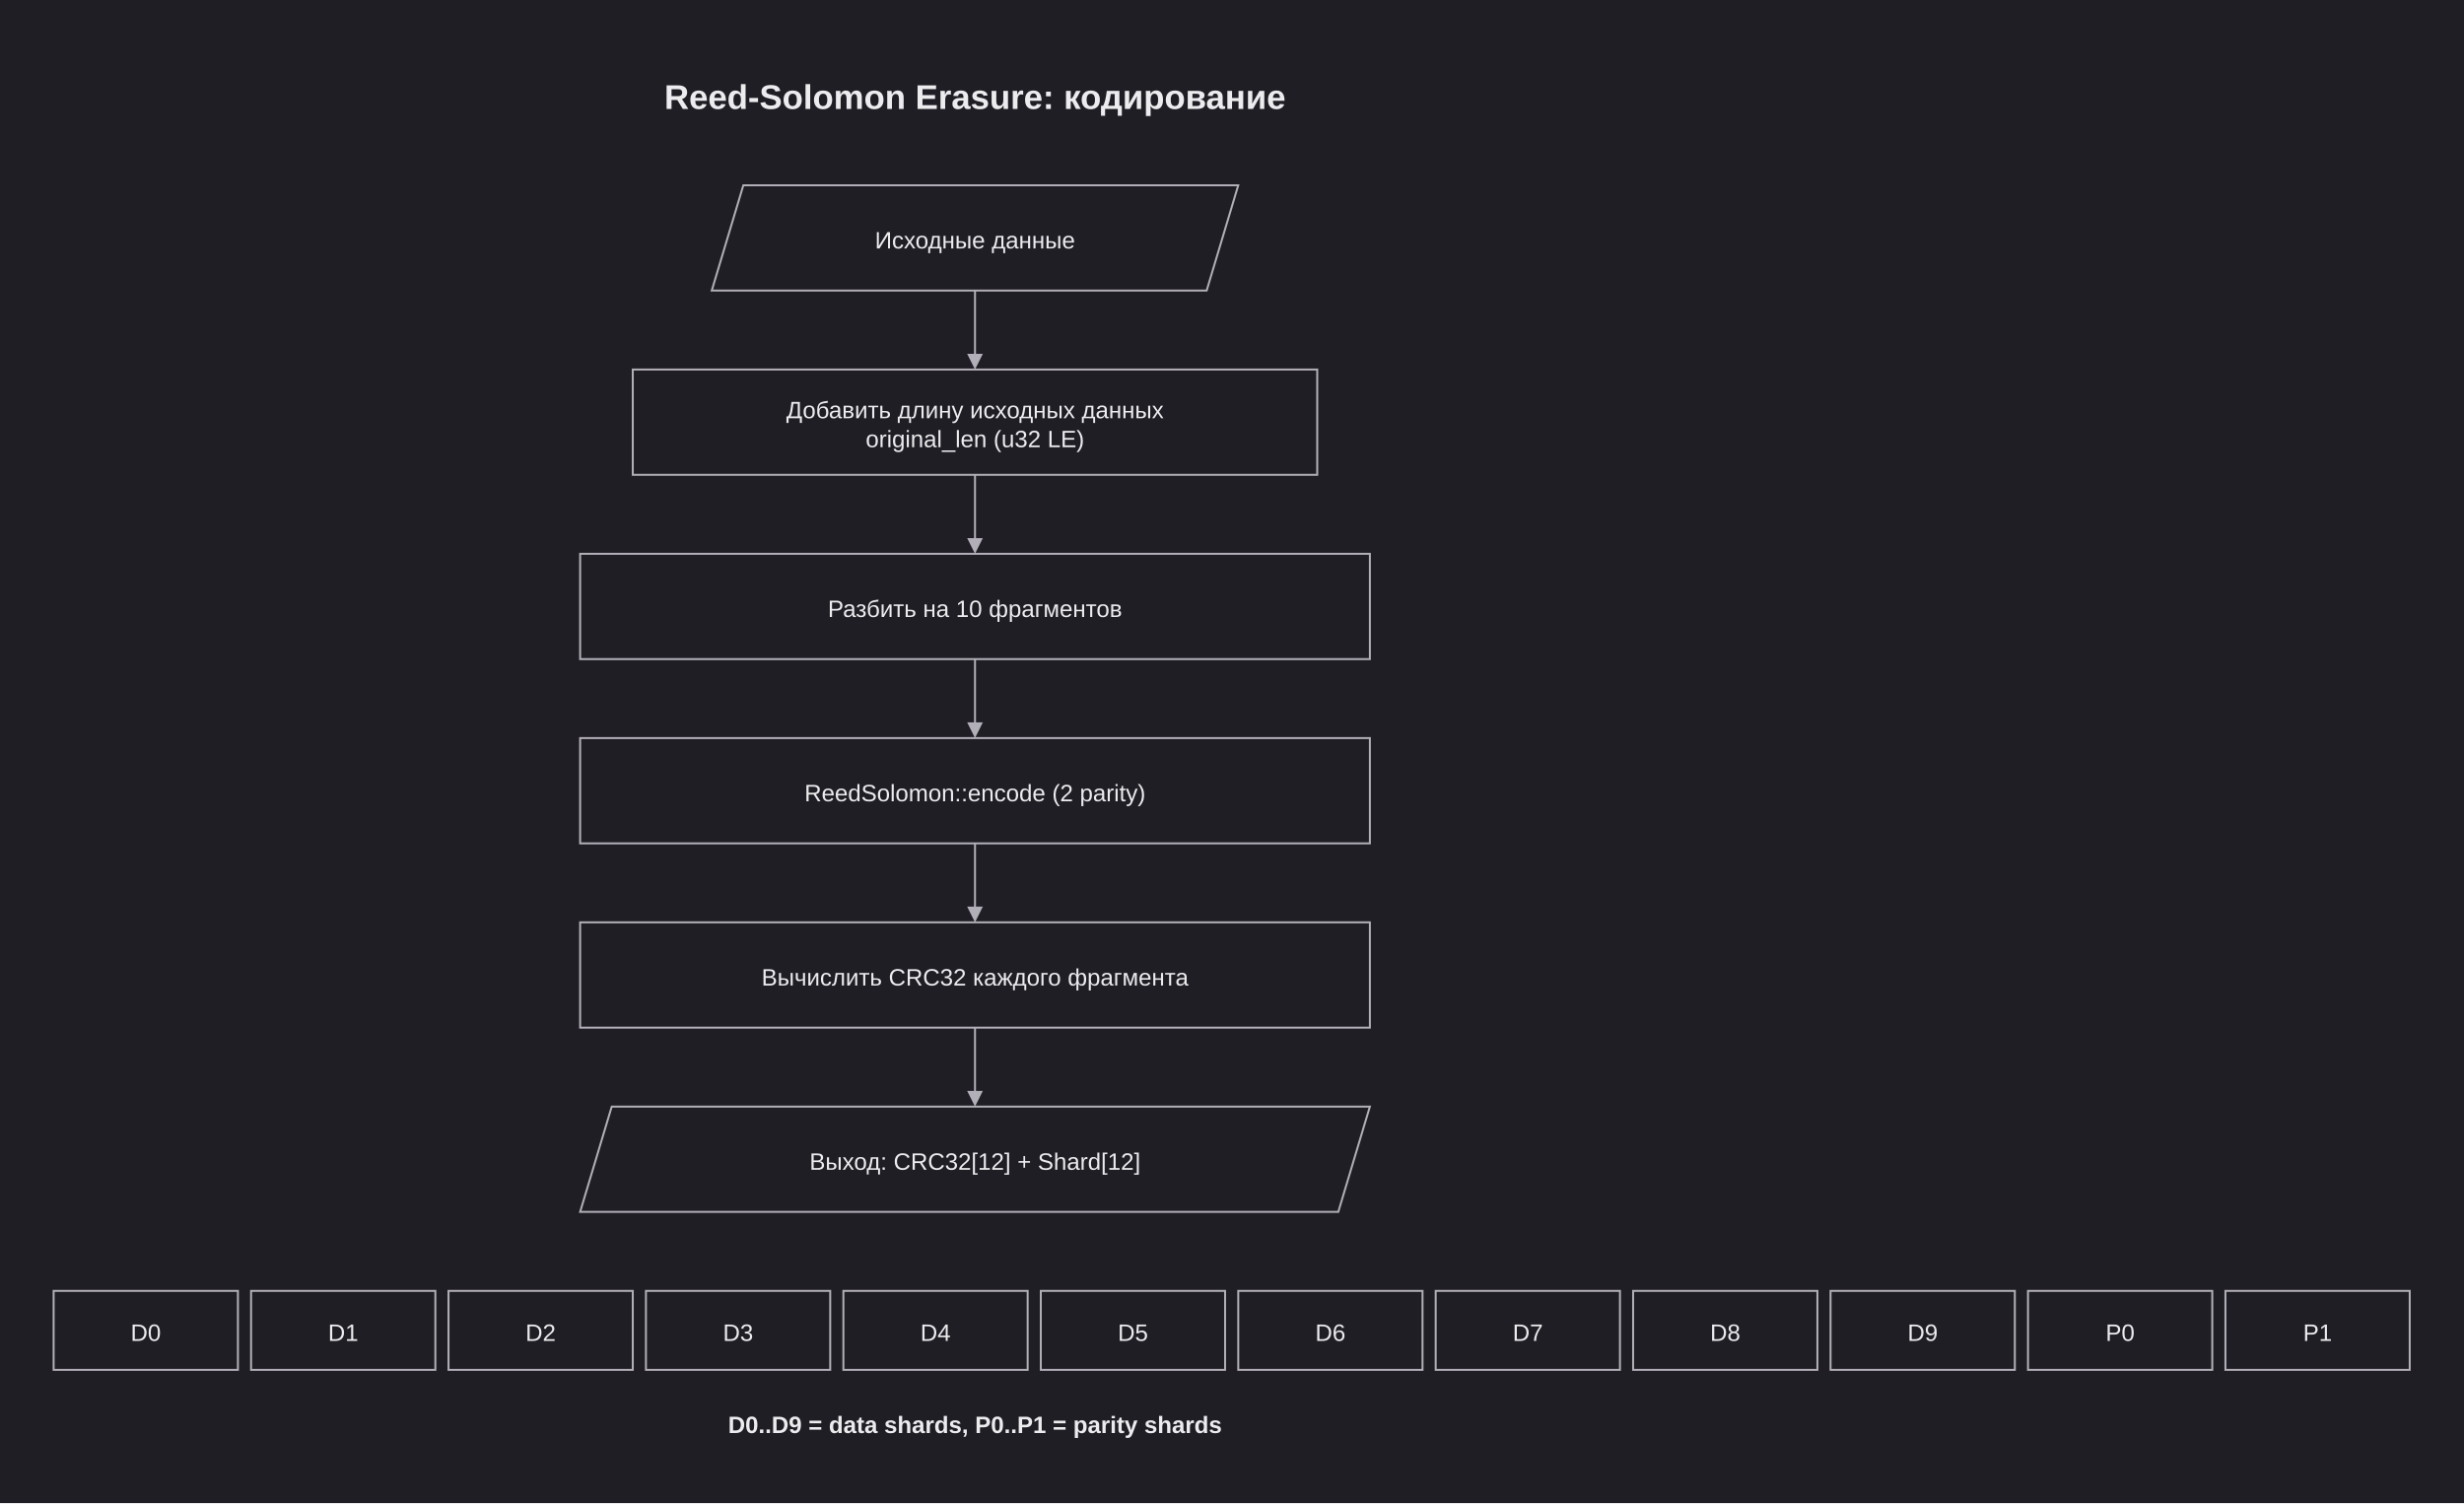
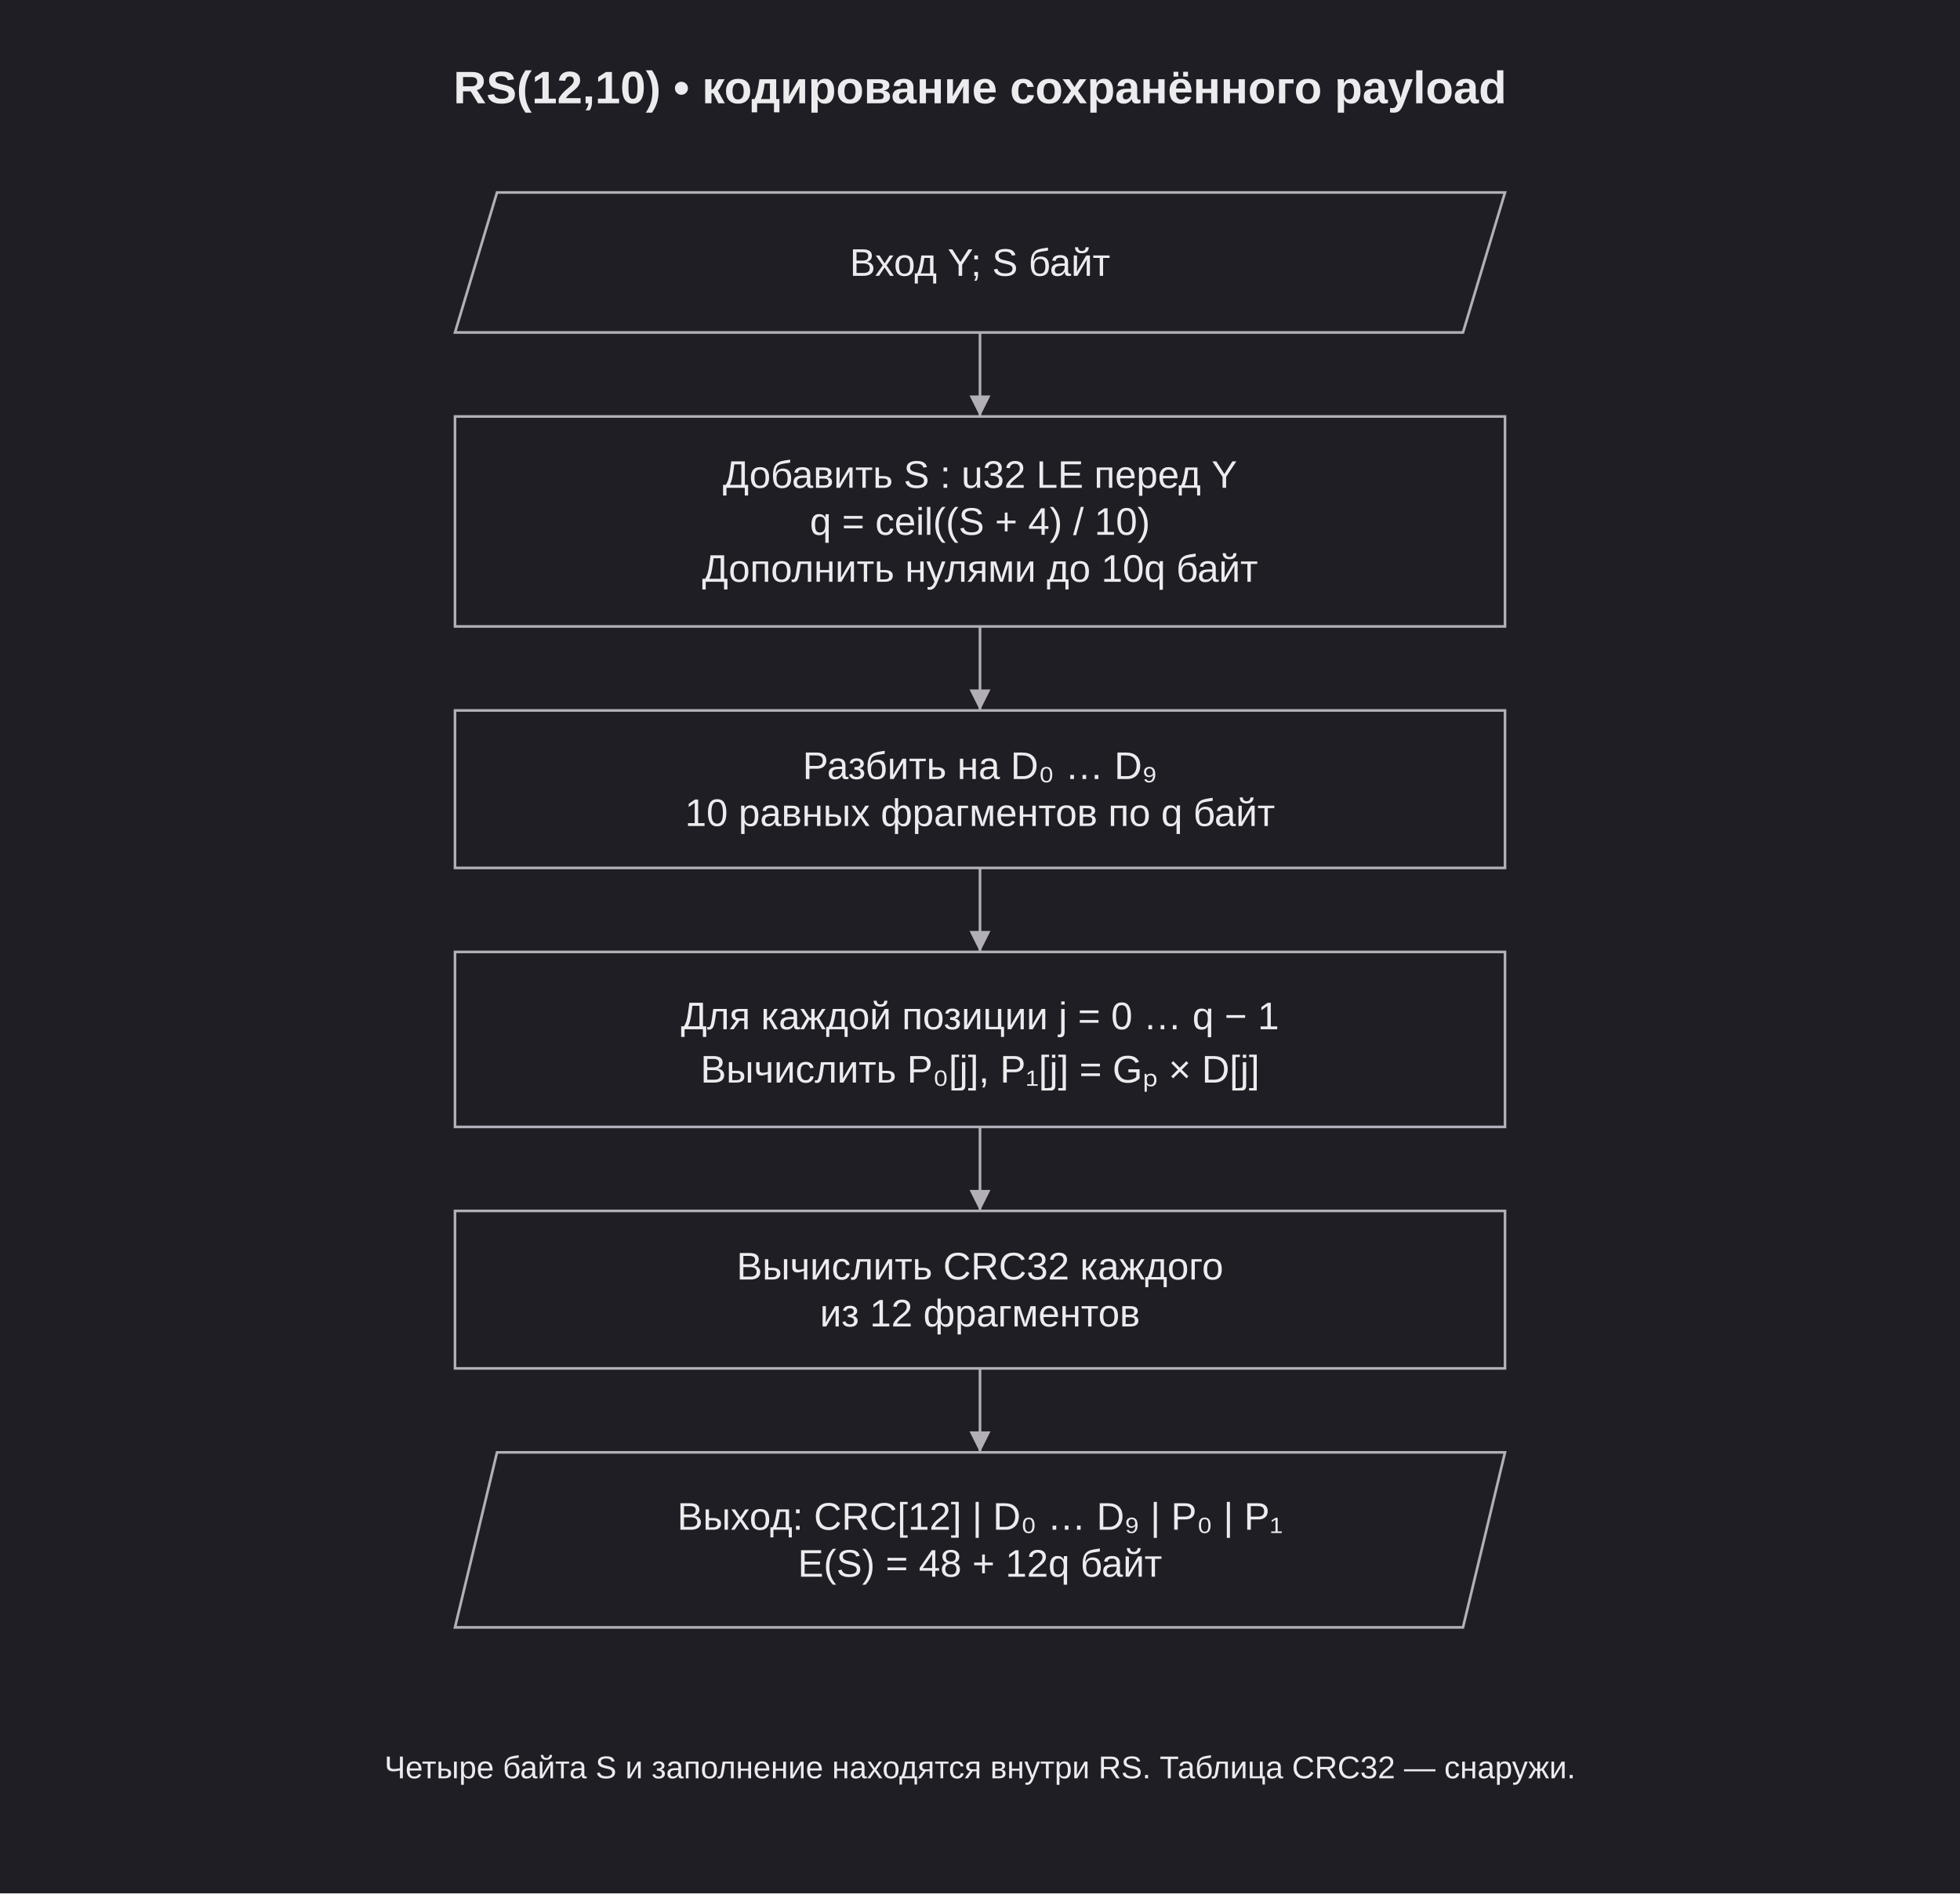
- <svg xmlns="http://www.w3.org/2000/svg" width="1872" height="1142" viewBox="0 0 1872 1142">
-   <defs />
+ <svg xmlns="http://www.w3.org/2000/svg" width="1120" height="1082" viewBox="0 0 1120 1082" role="img">
+   <defs>
+     <marker id="arrow" viewBox="0 0 10 10" refX="10" refY="5" markerWidth="8" markerHeight="8" orient="auto-start-reverse">
+       <path d="M 0 0 L 10 5 L 0 10 Z" fill="#b3afb9" />
+     </marker>
+   </defs>
  <rect width="100%" height="100%" fill="#1f1e24" />
-   <g fill="#ececef" font-family="Arial" font-weight="bold" pointer-events="none" text-anchor="middle" font-size="26px">
-     <text x="740.75" y="82.75">Reed-Solomon Erasure: кодирование</text>
-   </g>
-   <path d="M 564.75 140.75 L 940.75 140.75 L 916.75 220.75 L 540.75 220.75 Z" fill="#1f1e24" stroke="#b3afb9" stroke-width="1.5" stroke-miterlimit="10" pointer-events="none" />
-   <g fill="#ececef" font-family="Arial" pointer-events="none" text-anchor="middle" font-size="18px">
-     <text x="740.75" y="188.75">Исходные данные</text>
-   </g>
-   <rect x="480.75" y="280.75" width="520" height="80" fill="#1f1e24" stroke="#b3afb9" stroke-width="1.5" pointer-events="none" />
-   <g fill="#ececef" font-family="Arial" pointer-events="none" text-anchor="middle" font-size="18px">
-     <text x="740.75" y="317.75">Добавить длину исходных данных</text>
-     <text x="740.75" y="339.75">original_len (u32 LE)</text>
-   </g>
-   <path d="M 740.75 220.75 L 740.75 269.57" fill="none" stroke="#b3afb9" stroke-width="1.5" stroke-miterlimit="10" pointer-events="none" />
-   <path d="M 740.75 279.07 L 736 269.57 L 745.5 269.57 Z" fill="#b3afb9" stroke="#b3afb9" stroke-width="1.5" stroke-miterlimit="10" pointer-events="none" />
-   <rect x="440.75" y="420.75" width="600" height="80" fill="#1f1e24" stroke="#b3afb9" stroke-width="1.5" pointer-events="none" />
-   <g fill="#ececef" font-family="Arial" pointer-events="none" text-anchor="middle" font-size="18px">
-     <text x="740.75" y="468.75">Разбить на 10 фрагментов</text>
-   </g>
-   <path d="M 740.75 360.75 L 740.75 409.57" fill="none" stroke="#b3afb9" stroke-width="1.5" stroke-miterlimit="10" pointer-events="none" />
-   <path d="M 740.75 419.07 L 736 409.57 L 745.5 409.57 Z" fill="#b3afb9" stroke="#b3afb9" stroke-width="1.5" stroke-miterlimit="10" pointer-events="none" />
-   <rect x="440.75" y="560.75" width="600" height="80" fill="#1f1e24" stroke="#b3afb9" stroke-width="1.5" pointer-events="none" />
-   <g fill="#ececef" font-family="Arial" pointer-events="none" text-anchor="middle" font-size="18px">
-     <text x="740.75" y="608.75">ReedSolomon::encode (2 parity)</text>
-   </g>
-   <path d="M 740.75 500.75 L 740.75 549.57" fill="none" stroke="#b3afb9" stroke-width="1.5" stroke-miterlimit="10" pointer-events="none" />
-   <path d="M 740.75 559.07 L 736 549.57 L 745.5 549.57 Z" fill="#b3afb9" stroke="#b3afb9" stroke-width="1.5" stroke-miterlimit="10" pointer-events="none" />
-   <rect x="440.75" y="700.75" width="600" height="80" fill="#1f1e24" stroke="#b3afb9" stroke-width="1.5" pointer-events="none" />
-   <g fill="#ececef" font-family="Arial" pointer-events="none" text-anchor="middle" font-size="18px">
-     <text x="740.75" y="748.75">Вычислить CRC32 каждого фрагмента</text>
-   </g>
-   <path d="M 740.75 640.75 L 740.75 689.57" fill="none" stroke="#b3afb9" stroke-width="1.5" stroke-miterlimit="10" pointer-events="none" />
-   <path d="M 740.75 699.07 L 736 689.57 L 745.5 689.57 Z" fill="#b3afb9" stroke="#b3afb9" stroke-width="1.5" stroke-miterlimit="10" pointer-events="none" />
-   <path d="M 464.75 840.75 L 1040.75 840.75 L 1016.75 920.75 L 440.75 920.75 Z" fill="#1f1e24" stroke="#b3afb9" stroke-width="1.5" stroke-miterlimit="10" pointer-events="none" />
-   <g fill="#ececef" font-family="Arial" pointer-events="none" text-anchor="middle" font-size="18px">
-     <text x="740.75" y="888.75">Выход: CRC32[12] + Shard[12]</text>
-   </g>
-   <path d="M 740.75 780.75 L 740.75 829.57" fill="none" stroke="#b3afb9" stroke-width="1.5" stroke-miterlimit="10" pointer-events="none" />
-   <path d="M 740.75 839.07 L 736 829.57 L 745.5 829.57 Z" fill="#b3afb9" stroke="#b3afb9" stroke-width="1.5" stroke-miterlimit="10" pointer-events="none" />
-   <rect x="40.75" y="980.75" width="140" height="60" fill="#1f1e24" stroke="#b3afb9" stroke-width="1.5" pointer-events="none" />
-   <g fill="#ececef" font-family="Arial" pointer-events="none" text-anchor="middle" font-size="18px">
-     <text x="110.75" y="1018.75">D0</text>
-   </g>
-   <rect x="190.75" y="980.75" width="140" height="60" fill="#1f1e24" stroke="#b3afb9" stroke-width="1.5" pointer-events="none" />
-   <g fill="#ececef" font-family="Arial" pointer-events="none" text-anchor="middle" font-size="18px">
-     <text x="260.75" y="1018.75">D1</text>
-   </g>
-   <rect x="340.75" y="980.75" width="140" height="60" fill="#1f1e24" stroke="#b3afb9" stroke-width="1.5" pointer-events="none" />
-   <g fill="#ececef" font-family="Arial" pointer-events="none" text-anchor="middle" font-size="18px">
-     <text x="410.75" y="1018.75">D2</text>
-   </g>
-   <rect x="490.75" y="980.75" width="140" height="60" fill="#1f1e24" stroke="#b3afb9" stroke-width="1.5" pointer-events="none" />
-   <g fill="#ececef" font-family="Arial" pointer-events="none" text-anchor="middle" font-size="18px">
-     <text x="560.75" y="1018.75">D3</text>
-   </g>
-   <rect x="640.75" y="980.75" width="140" height="60" fill="#1f1e24" stroke="#b3afb9" stroke-width="1.5" pointer-events="none" />
-   <g fill="#ececef" font-family="Arial" pointer-events="none" text-anchor="middle" font-size="18px">
-     <text x="710.75" y="1018.75">D4</text>
-   </g>
-   <rect x="790.75" y="980.75" width="140" height="60" fill="#1f1e24" stroke="#b3afb9" stroke-width="1.5" pointer-events="none" />
-   <g fill="#ececef" font-family="Arial" pointer-events="none" text-anchor="middle" font-size="18px">
-     <text x="860.75" y="1018.75">D5</text>
-   </g>
-   <rect x="940.75" y="980.75" width="140" height="60" fill="#1f1e24" stroke="#b3afb9" stroke-width="1.5" pointer-events="none" />
-   <g fill="#ececef" font-family="Arial" pointer-events="none" text-anchor="middle" font-size="18px">
-     <text x="1010.75" y="1018.75">D6</text>
-   </g>
-   <rect x="1090.75" y="980.75" width="140" height="60" fill="#1f1e24" stroke="#b3afb9" stroke-width="1.5" pointer-events="none" />
-   <g fill="#ececef" font-family="Arial" pointer-events="none" text-anchor="middle" font-size="18px">
-     <text x="1160.75" y="1018.75">D7</text>
-   </g>
-   <rect x="1240.75" y="980.75" width="140" height="60" fill="#1f1e24" stroke="#b3afb9" stroke-width="1.5" pointer-events="none" />
-   <g fill="#ececef" font-family="Arial" pointer-events="none" text-anchor="middle" font-size="18px">
-     <text x="1310.75" y="1018.75">D8</text>
-   </g>
-   <rect x="1390.75" y="980.75" width="140" height="60" fill="#1f1e24" stroke="#b3afb9" stroke-width="1.5" pointer-events="none" />
-   <g fill="#ececef" font-family="Arial" pointer-events="none" text-anchor="middle" font-size="18px">
-     <text x="1460.75" y="1018.75">D9</text>
-   </g>
-   <rect x="1540.75" y="980.75" width="140" height="60" fill="#1f1e24" stroke="#b3afb9" stroke-width="1.5" pointer-events="none" />
-   <g fill="#ececef" font-family="Arial" pointer-events="none" text-anchor="middle" font-size="18px">
-     <text x="1610.75" y="1018.75">P0</text>
-   </g>
-   <rect x="1690.75" y="980.75" width="140" height="60" fill="#1f1e24" stroke="#b3afb9" stroke-width="1.5" pointer-events="none" />
-   <g fill="#ececef" font-family="Arial" pointer-events="none" text-anchor="middle" font-size="18px">
-     <text x="1760.75" y="1018.75">P1</text>
-   </g>
-   <g fill="#ececef" font-family="Arial" font-weight="bold" pointer-events="none" text-anchor="middle" font-size="18px">
-     <text x="740.75" y="1088.75">D0..D9 = data shards, P0..P1 = parity shards</text>
-   </g>
+   <path d="M560 190 L560 238" fill="none" stroke="#b3afb9" stroke-width="1.5" marker-end="url(#arrow)" />
+   <path d="M560 358 L560 406" fill="none" stroke="#b3afb9" stroke-width="1.5" marker-end="url(#arrow)" />
+   <path d="M560 496 L560 544" fill="none" stroke="#b3afb9" stroke-width="1.5" marker-end="url(#arrow)" />
+   <path d="M560 644 L560 692" fill="none" stroke="#b3afb9" stroke-width="1.5" marker-end="url(#arrow)" />
+   <path d="M560 782 L560 830" fill="none" stroke="#b3afb9" stroke-width="1.5" marker-end="url(#arrow)" />
+   <text x="560" y="50" text-anchor="middle" dominant-baseline="central" font-family="Arial, sans-serif" font-size="26" fill="#ececef" font-weight="700">RS(12,10) • кодирование сохранённого payload</text>
+   <path d="M 284 110 H 860 L 836 190 H 260 Z" fill="#1f1e24" stroke="#b3afb9" stroke-width="1.5" />
+   <text x="560" y="150" text-anchor="middle" dominant-baseline="central" font-family="Arial, sans-serif" font-size="22" fill="#ececef">Вход Y; S байт</text>
+   <rect x="260" y="238" width="600" height="120" fill="#1f1e24" stroke="#b3afb9" stroke-width="1.5" />
+   <text x="560" y="271.16" text-anchor="middle" dominant-baseline="central" font-family="Arial, sans-serif" font-size="22" fill="#ececef">Добавить S : u32 LE перед Y</text>
+   <text x="560" y="298" text-anchor="middle" dominant-baseline="central" font-family="Arial, sans-serif" font-size="22" fill="#ececef">q = ceil((S + 4) / 10)</text>
+   <text x="560" y="324.84" text-anchor="middle" dominant-baseline="central" font-family="Arial, sans-serif" font-size="22" fill="#ececef">Дополнить нулями до 10q байт</text>
+   <rect x="260" y="406" width="600" height="90" fill="#1f1e24" stroke="#b3afb9" stroke-width="1.5" />
+   <text x="560" y="437.58" text-anchor="middle" dominant-baseline="central" font-family="Arial, sans-serif" font-size="22" fill="#ececef">Разбить на D₀ … D₉</text>
+   <text x="560" y="464.42" text-anchor="middle" dominant-baseline="central" font-family="Arial, sans-serif" font-size="22" fill="#ececef">10 равных фрагментов по q байт</text>
+   <rect x="260" y="544" width="600" height="100" fill="#1f1e24" stroke="#b3afb9" stroke-width="1.5" />
+   <text x="560" y="580.58" text-anchor="middle" dominant-baseline="central" font-family="Arial, sans-serif" font-size="22" fill="#ececef">Для каждой позиции j = 0 … q − 1</text>
+   <text x="560" y="607.42" text-anchor="middle" dominant-baseline="central" font-family="Arial, sans-serif" font-size="22" fill="#ececef">Вычислить P₀[j], P₁[j] = Gₚ × D[j]</text>
+   <rect x="260" y="692" width="600" height="90" fill="#1f1e24" stroke="#b3afb9" stroke-width="1.5" />
+   <text x="560" y="723.58" text-anchor="middle" dominant-baseline="central" font-family="Arial, sans-serif" font-size="22" fill="#ececef">Вычислить CRC32 каждого</text>
+   <text x="560" y="750.42" text-anchor="middle" dominant-baseline="central" font-family="Arial, sans-serif" font-size="22" fill="#ececef">из 12 фрагментов</text>
+   <path d="M 284 830 H 860 L 836 930 H 260 Z" fill="#1f1e24" stroke="#b3afb9" stroke-width="1.5" />
+   <text x="560" y="866.58" text-anchor="middle" dominant-baseline="central" font-family="Arial, sans-serif" font-size="22" fill="#ececef">Выход: CRC[12] | D₀ … D₉ | P₀ | P₁</text>
+   <text x="560" y="893.42" text-anchor="middle" dominant-baseline="central" font-family="Arial, sans-serif" font-size="22" fill="#ececef">E(S) = 48 + 12q байт</text>
+   <text x="560" y="1010" text-anchor="middle" dominant-baseline="central" font-family="Arial, sans-serif" font-size="18" fill="#ececef">Четыре байта S и заполнение находятся внутри RS. Таблица CRC32 — снаружи.</text>
</svg>
